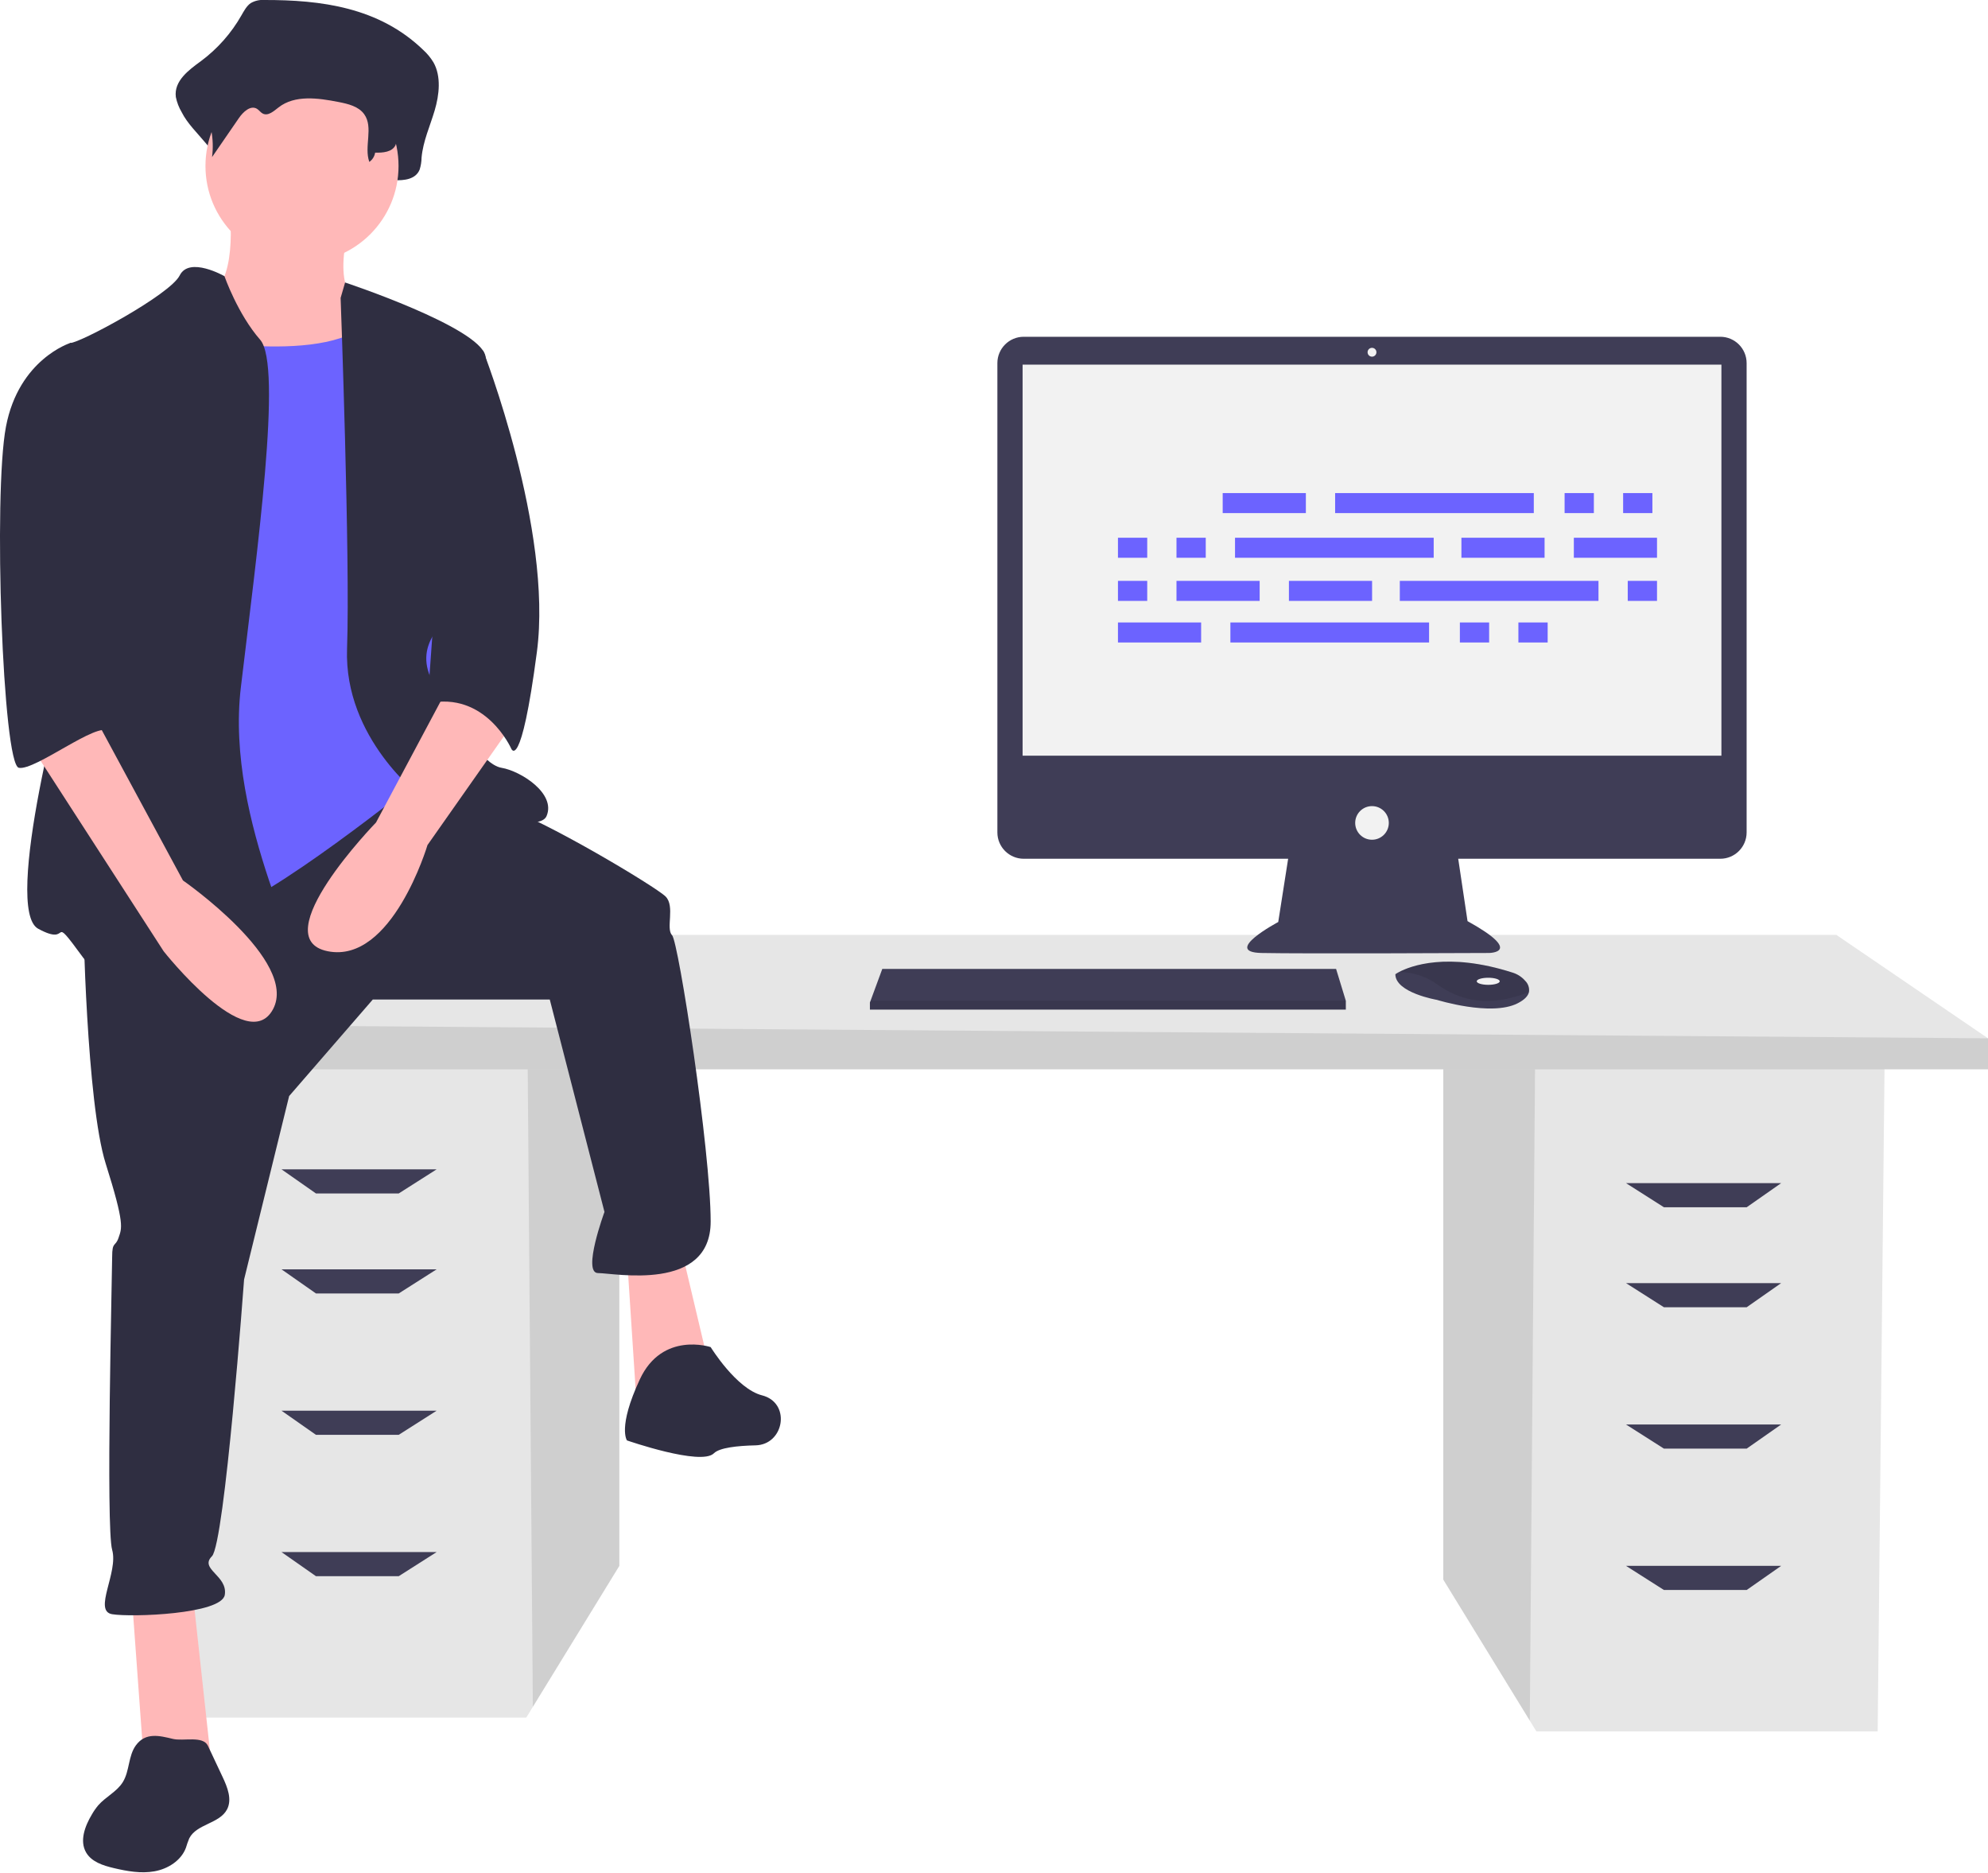
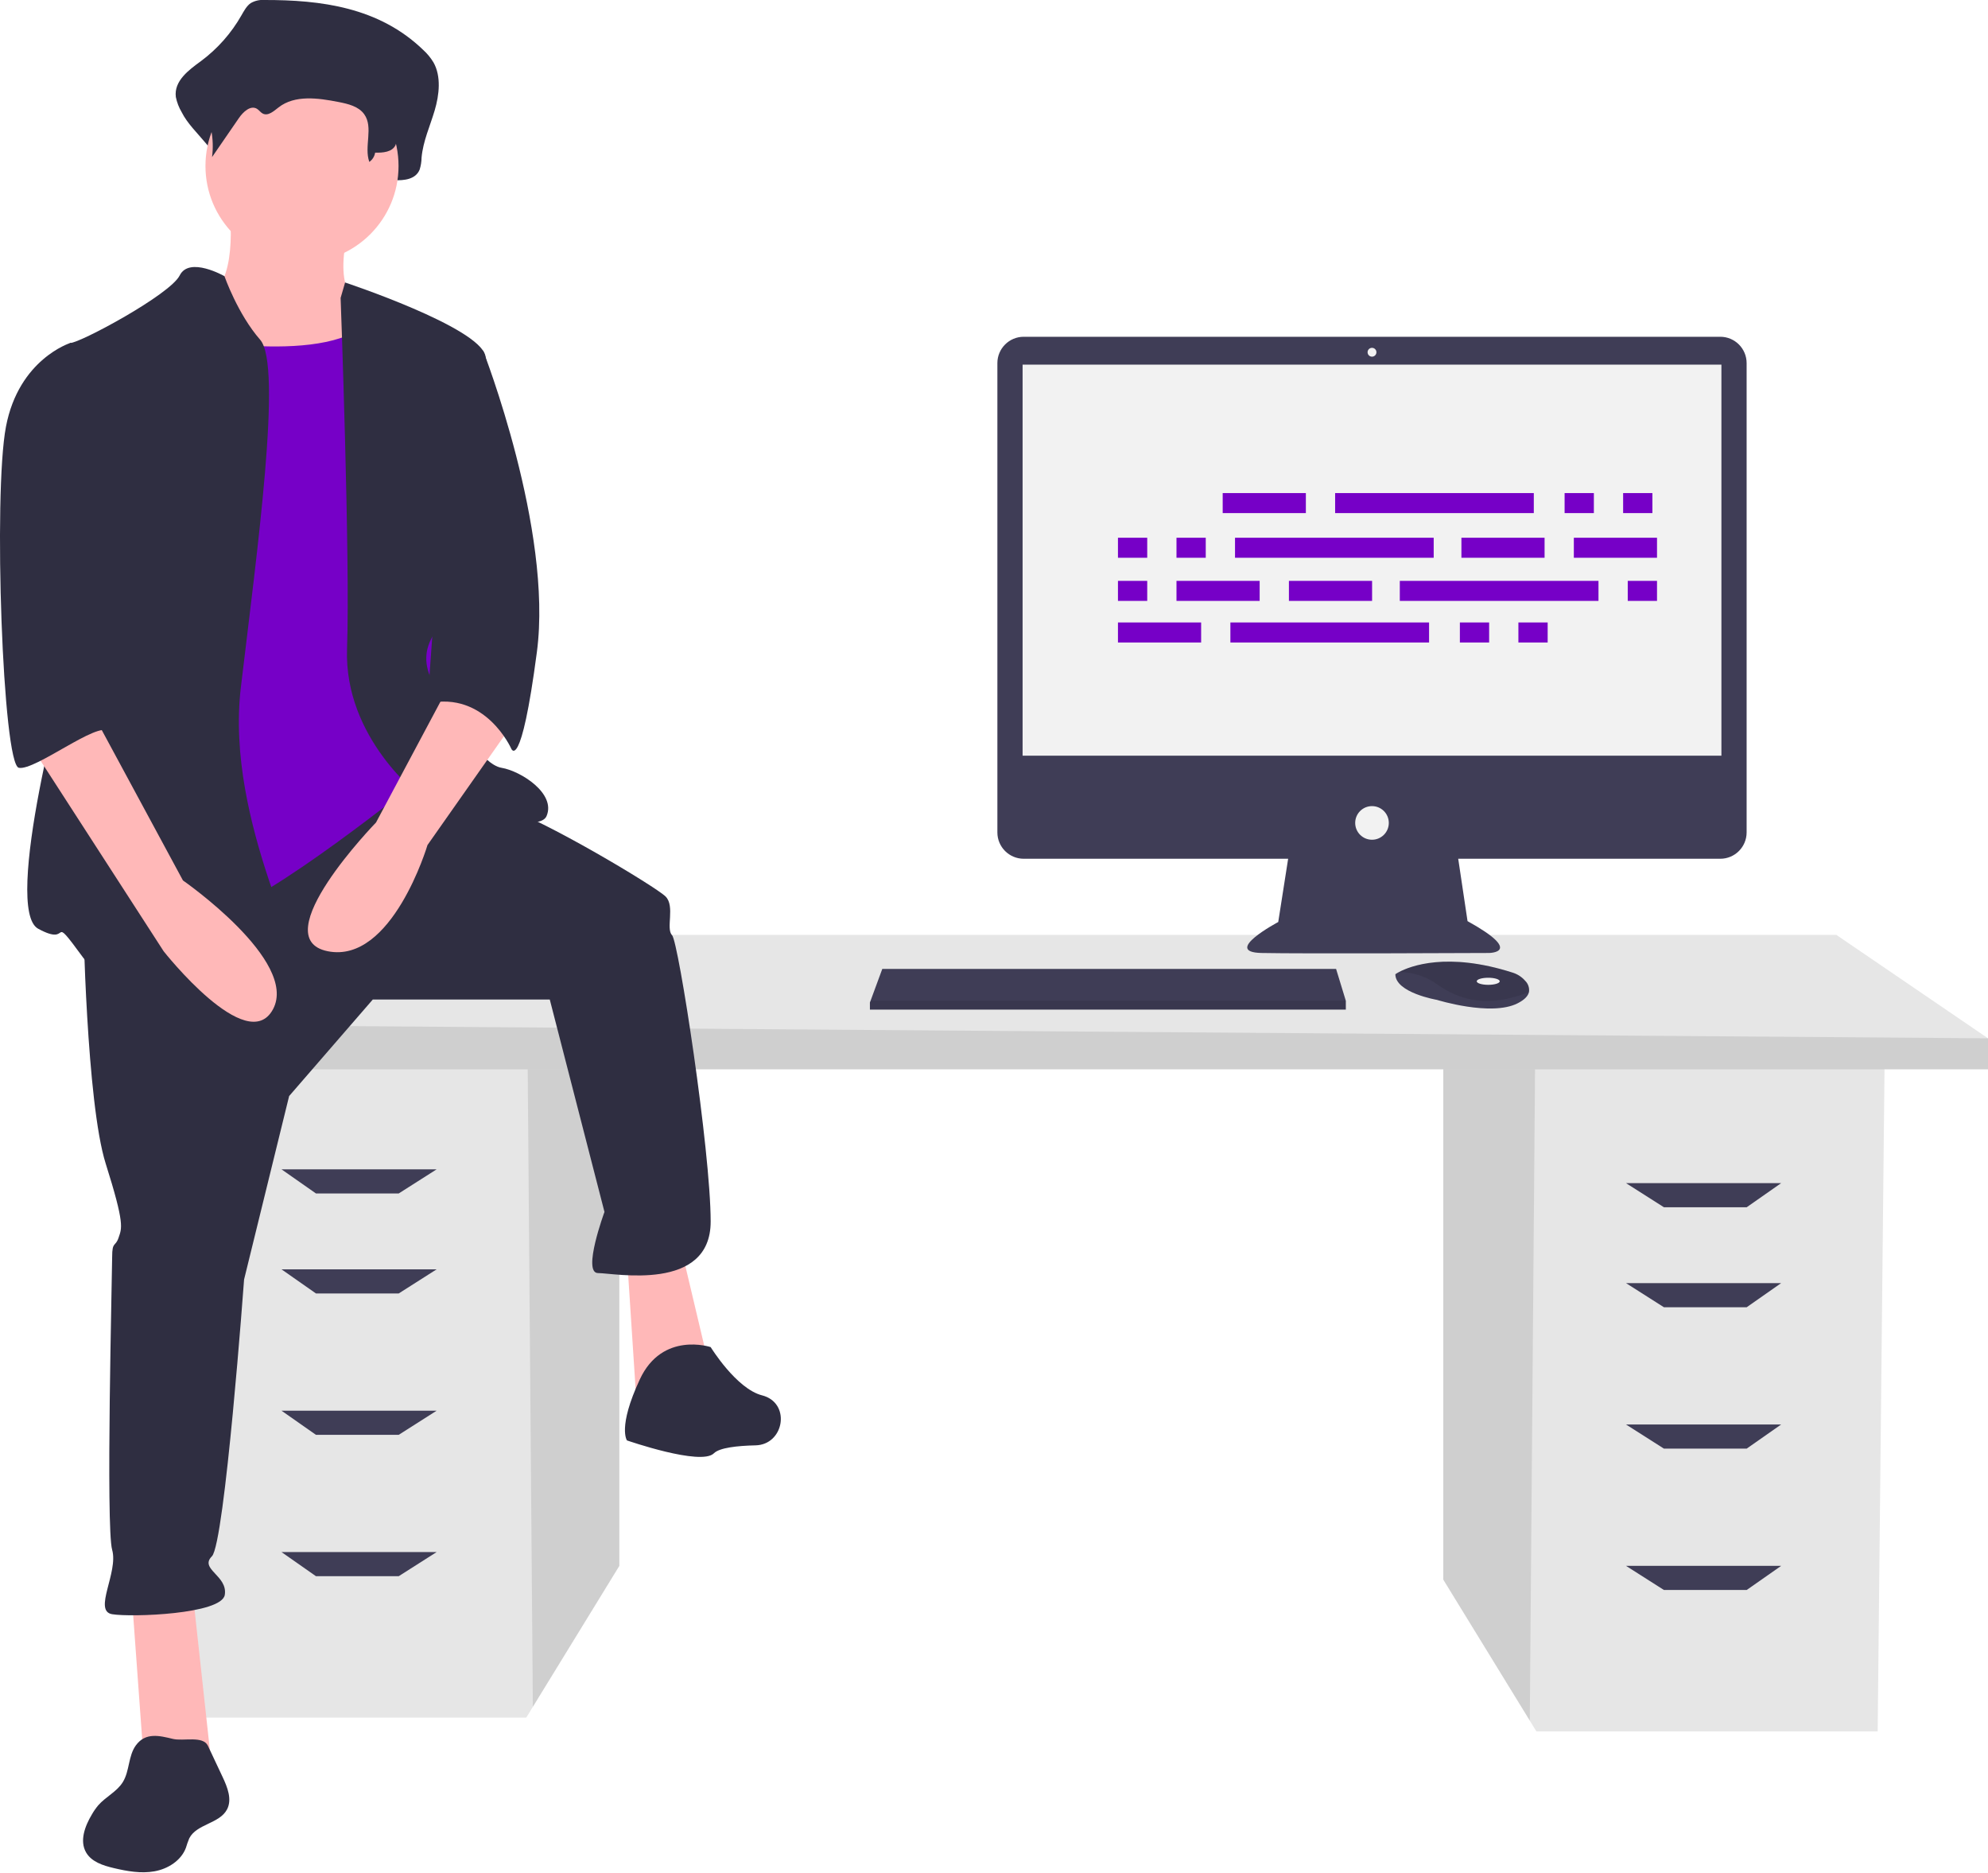
<svg xmlns="http://www.w3.org/2000/svg" id="b52d7e2d-d80f-4111-b6ed-d15502ee1edd" data-name="Layer 1" width="711.188" height="669.683" viewBox="0 0 711.188 669.683">
  <polygon points="516.326 380.018 516.326 565.013 547.27 615.443 549.625 619.279 671.722 619.279 674.189 380.018 516.326 380.018" fill="#e6e6e6" />
  <polygon points="516.326 380.018 516.326 565.013 547.27 615.443 549.169 380.018 516.326 380.018" opacity="0.1" />
  <polygon points="221.566 375.084 221.566 560.08 190.622 610.51 188.267 614.345 66.17 614.345 63.703 375.084 221.566 375.084" fill="#e6e6e6" />
  <polygon points="221.566 375.084 221.566 560.08 190.622 610.51 188.723 375.084 221.566 375.084" opacity="0.1" />
  <polygon points="711.188 371.385 711.188 382.484 47.67 382.484 47.67 366.451 109.335 334.385 656.923 334.385 711.188 371.385" fill="#e6e6e6" />
  <polygon points="711.188 371.385 711.188 382.484 47.67 382.484 47.67 366.451 711.188 371.385" opacity="0.1" />
  <polygon points="142.635 426.883 113.035 426.883 100.702 418.25 156.201 418.25 142.635 426.883" fill="#3f3d56" />
  <polygon points="142.635 462.649 113.035 462.649 100.702 454.016 156.201 454.016 142.635 462.649" fill="#3f3d56" />
  <polygon points="142.635 513.215 113.035 513.215 100.702 504.581 156.201 504.581 142.635 513.215" fill="#3f3d56" />
  <polygon points="142.635 563.78 113.035 563.78 100.702 555.147 156.201 555.147 142.635 563.78" fill="#3f3d56" />
  <polygon points="595.257 431.816 624.857 431.816 637.19 423.183 581.691 423.183 595.257 431.816" fill="#3f3d56" />
  <polygon points="595.257 467.582 624.857 467.582 637.19 458.949 581.691 458.949 595.257 467.582" fill="#3f3d56" />
  <polygon points="595.257 518.148 624.857 518.148 637.19 509.515 581.691 509.515 595.257 518.148" fill="#3f3d56" />
  <polygon points="595.257 568.713 624.857 568.713 637.19 560.08 581.691 560.08 595.257 568.713" fill="#3f3d56" />
  <path d="M859.82,235.615H610.634a9.423,9.423,0,0,0-9.424,9.424V412.897a9.423,9.423,0,0,0,9.424,9.424h94.593l-3.544,22.626s-20.253,10.759-6.013,11.076,81.328,0,81.328,0,12.974,0-7.595-11.392l-3.334-22.31h93.75a9.423,9.423,0,0,0,9.424-9.424V245.039A9.423,9.423,0,0,0,859.82,235.615Z" transform="translate(-244.406 -115.1587)" fill="#3f3d56" />
  <rect x="365.823" y="130.424" width="249.996" height="139.871" fill="#f2f2f2" />
  <circle cx="490.821" cy="125.994" r="1.582" fill="#f2f2f2" />
  <circle cx="490.821" cy="294.346" r="6.013" fill="#f2f2f2" />
  <polygon points="481.452 357.952 481.452 361.117 311.202 361.117 311.202 358.585 311.436 357.952 315.632 346.56 477.971 346.56 481.452 357.952" fill="#3f3d56" />
  <path d="M791.376,470.013c-.31,1.326-1.481,2.725-4.127,4.047-9.493,4.747-28.797-1.266-28.797-1.266s-14.873-2.532-14.873-9.177a11.866,11.866,0,0,1,1.304-.775c3.991-2.112,17.225-7.322,40.691.221a9.786,9.786,0,0,1,4.46,2.923A4.667,4.667,0,0,1,791.376,470.013Z" transform="translate(-244.406 -115.1587)" fill="#3f3d56" />
  <path d="M791.376,470.013c-11.62,4.452-21.977,4.785-32.607-2.598a23.343,23.343,0,0,0-13.886-4.573c3.991-2.112,17.225-7.322,40.691.221a9.786,9.786,0,0,1,4.46,2.923A4.667,4.667,0,0,1,791.376,470.013Z" transform="translate(-244.406 -115.1587)" opacity="0.1" />
  <ellipse cx="532.4" cy="350.99" rx="4.114" ry="1.266" fill="#f2f2f2" />
  <polygon points="481.452 357.952 481.452 361.117 311.202 361.117 311.202 358.585 311.436 357.952 481.452 357.952" opacity="0.1" />
  <path d="M339.068,115.159a8.554,8.554,0,0,0-4.961,1.108c-1.476,1.011-2.406,2.782-3.356,4.429a52.986,52.986,0,0,1-14.434,16.305c-4.289,3.142-9.742,7.06-9.008,12.853a17.372,17.372,0,0,0,2.091,5.426c3.957,7.987,14.754,14.159,13.692,23.273,3.931-6.581-1.327-9.835,2.604-16.416,1.872-3.134,5.124-6.672,7.951-4.704.946.659,1.568,1.841,2.553,2.419,2.351,1.38,4.853-1.258,6.934-3.126,7.177-6.443,17.383-4.755,26.314-2.747,4.216.948,8.847,2.191,11.34,6.221,3.277,5.298-3.113,11.02-4.728,17.01a3.264,3.264,0,0,0,3.503,4.062c2.68-.264,5.854-.481,6.013-1.657,3.372.12,7.503-.262,8.947-3.772a14.762,14.762,0,0,0,.693-4.293c.53-5.897,3.033-11.277,4.691-16.89s2.379-12.191-.419-17.167a19.864,19.864,0,0,0-3.666-4.456C379.94,117.67,359.063,115.136,339.068,115.159Z" transform="translate(-244.406 -115.1587)" fill="#2f2e41" />
  <path d="M326.544,190.064s3.453,28.778-9.209,31.081,11.511,41.441,11.511,41.441l57.557,6.907-13.814-46.045s-9.209-3.453-3.453-26.476S326.544,190.064,326.544,190.064Z" transform="translate(-244.406 -115.1587)" fill="#ffb8b8" />
  <polygon points="47.028 569.318 51.633 632.631 75.806 632.631 68.9 569.318 47.028 569.318" fill="#ffb8b8" />
  <polygon points="224.303 449.6 227.756 502.552 254.233 491.041 243.872 447.298 224.303 449.6" fill="#ffb8b8" />
  <path d="M274.167,442.738s1.151,66.766,8.058,88.637,5.756,23.023,4.605,26.476-2.302,1.151-2.302,6.907-2.302,96.695,0,104.753-6.907,21.872,0,23.023,39.139,0,40.29-6.907-9.209-9.209-4.605-13.814,11.511-98.998,11.511-98.998l16.116-65.615,29.93-34.534H441.082l19.569,75.975s-8.058,21.872-2.302,21.872,40.29,6.907,40.29-18.418S487.127,451.947,484.825,449.645s1.151-10.36-2.302-13.814-43.743-27.627-58.708-32.232S387.857,393.515,387.857,393.515Z" transform="translate(-244.406 -115.1587)" fill="#2f2e41" />
  <path d="M498.639,596.991s-17.267-5.756-25.325,11.511-4.605,21.872-4.605,21.872,26.476,9.209,31.081,4.605c2.003-2.003,8.365-2.699,14.913-2.846,9.973-.224,12.626-14.333,3.207-17.619q-.421-.147-.853-.255C507.848,611.955,498.639,596.991,498.639,596.991Z" transform="translate(-244.406 -115.1587)" fill="#2f2e41" />
  <circle cx="108.038" cy="59.365" r="34.534" fill="#ffb8b8" />
-   <path d="M307.55,235.534s56.406,11.511,70.219-6.907,19.569,51.801,19.569,51.801l6.907,73.673-10.36,40.29s-54.103,43.743-71.37,47.197-43.743,5.756-43.743,5.756,8.058-127.776,8.058-130.078S307.55,235.534,307.55,235.534Z" transform="translate(-244.406 -115.1587)" fill="#6c63ff" />
+   <path d="M307.55,235.534s56.406,11.511,70.219-6.907,19.569,51.801,19.569,51.801l6.907,73.673-10.36,40.29s-54.103,43.743-71.37,47.197-43.743,5.756-43.743,5.756,8.058-127.776,8.058-130.078S307.55,235.534,307.55,235.534Z" transform="translate(-244.406 -115.1587)" fill="#7600c7" />
  <path d="M324.704,213.945s-12.55-7.189-16.003-.282S273.016,237.836,269.562,237.836s6.907,95.544,2.302,107.056S245.389,440.436,258.051,447.343s3.453-6.907,16.116,10.36,74.824,17.267,78.277,10.36-27.627-58.708-21.872-107.056,14.965-115.114,6.907-124.323S324.704,213.945,324.704,213.945Z" transform="translate(-244.406 -115.1587)" fill="#2f2e41" />
  <path d="M366.258,221.72l1.603-5.518s47.895,15.878,50.198,26.238,1.151,82.882-6.907,88.637-19.569,14.965-11.511,28.778,17.267,28.778,24.174,29.93,19.569,9.209,16.116,17.267-44.894-6.907-44.894-6.907-27.627-20.72-26.476-52.952S366.258,221.72,366.258,221.72Z" transform="translate(-244.406 -115.1587)" fill="#2f2e41" />
  <path d="M406.548,357.554l-27.627,51.801s-40.29,41.441-17.267,46.045,35.685-37.987,35.685-37.987l29.93-42.592Z" transform="translate(-244.406 -115.1587)" fill="#ffb8b8" />
  <path d="M340.75,124.195a7.838,7.838,0,0,0-4.039.783,9.413,9.413,0,0,0-2.732,3.131,39.773,39.773,0,0,1-11.75,11.524c-3.491,2.221-7.93,4.99-7.333,9.084a11.359,11.359,0,0,0,1.702,3.835,30.163,30.163,0,0,1,3.665,18.801l9.6-13.954c1.524-2.215,4.171-4.715,6.472-3.324.77.466,1.276,1.301,2.078,1.71,1.914.975,3.95-.889,5.644-2.21,5.842-4.554,14.15-3.361,21.421-1.942,3.432.67,7.202,1.549,9.231,4.397,3.372,4.733-.149,11.572,1.819,17.04a5.023,5.023,0,0,0,2.079-3.317c2.745.085,6.107-.185,7.283-2.666a9.188,9.188,0,0,0,.564-3.034c.432-4.168,2.469-7.971,3.819-11.938s1.937-8.616-.341-12.133a14.681,14.681,0,0,0-2.984-3.149C374.022,125.97,357.027,124.178,340.75,124.195Z" transform="translate(-244.406 -115.1587)" fill="#2f2e41" />
  <path d="M406.548,237.836l10.725,2.847s24.96,63.919,19.204,107.662-9.209,34.534-9.209,34.534-9.209-20.72-29.93-16.116Z" transform="translate(-244.406 -115.1587)" fill="#2f2e41" />
  <path d="M293.029,739.422c-2.776,3.772-2.219,9.165-4.678,13.151-2.131,3.455-6.148,5.267-8.814,8.329a22.326,22.326,0,0,0-2.266,3.26c-2.473,4.143-4.483,9.452-2.048,13.616,1.959,3.35,6.078,4.66,9.855,5.552,4.774,1.128,9.734,2.031,14.564,1.169s9.549-3.819,11.271-8.412a32.5,32.5,0,0,1,1.205-3.401c2.617-5.153,10.827-5.209,13.506-10.33,1.875-3.584.151-7.916-1.571-11.576l-5.261-11.177c-1.746-3.709-8.824-1.576-12.513-2.465C301.465,735.978,296.491,734.701,293.029,739.422Z" transform="translate(-244.406 -115.1587)" fill="#2f2e41" />
  <path d="M254.598,380.577l48.348,74.824s29.93,37.987,39.139,20.72-32.232-46.045-32.232-46.045L278.772,372.519Z" transform="translate(-244.406 -115.1587)" fill="#ffb8b8" />
  <path d="M278.772,240.138,269.562,237.836s-18.418,5.756-23.023,29.93-1.151,120.869,4.605,122.02,28.427-16.837,32.056-13.023-7.882-15.756-4.429-26.116S278.772,240.138,278.772,240.138Z" transform="translate(-244.406 -115.1587)" fill="#2f2e41" />
  <g id="f3c2397c-d780-4cc6-97d8-1503d8277a2c" data-name="Group 13">
-     <rect id="ad41612f-86f7-46b2-a964-3a5da7bcf3cf" data-name="Rectangle 55" x="437.407" y="176.363" width="29.752" height="7.163" fill="#6c63ff" />
-     <rect id="b9a0b375-cc2a-4c59-8850-661af54e4f62" data-name="Rectangle 56" x="559.722" y="176.363" width="10.468" height="7.163" fill="#6c63ff" />
-     <rect id="e174c2ab-9bc5-41ec-b37c-b06fbf8a9878" data-name="Rectangle 57" x="580.659" y="176.363" width="10.468" height="7.163" fill="#6c63ff" />
-     <rect id="ba2479ac-4c7d-43b4-a028-73b1e20e4002" data-name="Rectangle 58" x="477.628" y="176.363" width="71.075" height="7.163" fill="#6c63ff" />
-     <rect id="ac60ef86-00f2-480b-8171-28b6fdfc1958" data-name="Rectangle 59" x="399.941" y="222.644" width="29.752" height="7.163" fill="#6c63ff" />
-     <rect id="b3d8298d-cd65-487a-8b19-4cee946356e7" data-name="Rectangle 60" x="522.256" y="222.644" width="10.468" height="7.163" fill="#6c63ff" />
-     <rect id="ed27f15f-f0c4-4569-8330-a6688f8e356c" data-name="Rectangle 61" x="543.193" y="222.644" width="10.468" height="7.163" fill="#6c63ff" />
-     <rect id="f685c005-adaf-4d60-acda-005b037d82a6" data-name="Rectangle 62" x="440.162" y="222.644" width="71.075" height="7.163" fill="#6c63ff" />
-     <rect id="eca7c7fc-83f8-48ca-a588-6606db47af3f" data-name="Rectangle 63" x="522.807" y="192.341" width="29.752" height="7.163" fill="#6c63ff" />
-     <rect id="a71b5b2f-f8b9-481d-a301-5e3357e5fe42" data-name="Rectangle 64" x="563.028" y="192.341" width="29.752" height="7.163" fill="#6c63ff" />
-     <rect id="abb3a25a-f854-41fc-8391-e6ad9fbe2417" data-name="Rectangle 66" x="399.941" y="192.341" width="10.468" height="7.163" fill="#6c63ff" />
-     <rect id="add2b425-b775-4eb5-9c25-8c4c14f957c9" data-name="Rectangle 67" x="420.878" y="192.341" width="10.468" height="7.163" fill="#6c63ff" />
-     <rect id="b7159612-3b84-4b0b-a885-612eaab04c06" data-name="Rectangle 68" x="441.815" y="192.341" width="71.075" height="7.163" fill="#6c63ff" />
-     <rect id="edfc7301-4de5-47dc-80e2-1ae2da982d6d" data-name="Rectangle 69" x="461.099" y="207.768" width="29.752" height="7.163" fill="#6c63ff" />
-     <rect id="e1009f91-6275-4375-80fa-0d778e331fdc" data-name="Rectangle 70" x="420.878" y="207.768" width="29.752" height="7.163" fill="#6c63ff" />
-     <rect id="a060fb9f-1f1a-4862-9a69-16dd49199e18" data-name="Rectangle 71" x="399.941" y="207.768" width="10.468" height="7.163" fill="#6c63ff" />
-     <rect id="b6754d5f-104f-449c-b9a9-cf9ac82bf5fe" data-name="Rectangle 73" x="582.312" y="207.768" width="10.468" height="7.163" fill="#6c63ff" />
-     <rect id="e6ed1ccd-2cfd-450f-a339-07df3a1ee6bb" data-name="Rectangle 74" x="500.768" y="207.768" width="71.075" height="7.163" fill="#6c63ff" />
+     <rect id="ad41612f-86f7-46b2-a964-3a5da7bcf3cf" data-name="Rectangle 55" x="437.407" y="176.363" width="29.752" height="7.163" fill="#7600c7" />
+     <rect id="b9a0b375-cc2a-4c59-8850-661af54e4f62" data-name="Rectangle 56" x="559.722" y="176.363" width="10.468" height="7.163" fill="#7600c7" />
+     <rect id="e174c2ab-9bc5-41ec-b37c-b06fbf8a9878" data-name="Rectangle 57" x="580.659" y="176.363" width="10.468" height="7.163" fill="#7600c7" />
+     <rect id="ba2479ac-4c7d-43b4-a028-73b1e20e4002" data-name="Rectangle 58" x="477.628" y="176.363" width="71.075" height="7.163" fill="#7600c7" />
+     <rect id="ac60ef86-00f2-480b-8171-28b6fdfc1958" data-name="Rectangle 59" x="399.941" y="222.644" width="29.752" height="7.163" fill="#7600c7" />
+     <rect id="b3d8298d-cd65-487a-8b19-4cee946356e7" data-name="Rectangle 60" x="522.256" y="222.644" width="10.468" height="7.163" fill="#7600c7" />
+     <rect id="ed27f15f-f0c4-4569-8330-a6688f8e356c" data-name="Rectangle 61" x="543.193" y="222.644" width="10.468" height="7.163" fill="#7600c7" />
+     <rect id="f685c005-adaf-4d60-acda-005b037d82a6" data-name="Rectangle 62" x="440.162" y="222.644" width="71.075" height="7.163" fill="#7600c7" />
+     <rect id="eca7c7fc-83f8-48ca-a588-6606db47af3f" data-name="Rectangle 63" x="522.807" y="192.341" width="29.752" height="7.163" fill="#7600c7" />
+     <rect id="a71b5b2f-f8b9-481d-a301-5e3357e5fe42" data-name="Rectangle 64" x="563.028" y="192.341" width="29.752" height="7.163" fill="#7600c7" />
+     <rect id="abb3a25a-f854-41fc-8391-e6ad9fbe2417" data-name="Rectangle 66" x="399.941" y="192.341" width="10.468" height="7.163" fill="#7600c7" />
+     <rect id="add2b425-b775-4eb5-9c25-8c4c14f957c9" data-name="Rectangle 67" x="420.878" y="192.341" width="10.468" height="7.163" fill="#7600c7" />
+     <rect id="b7159612-3b84-4b0b-a885-612eaab04c06" data-name="Rectangle 68" x="441.815" y="192.341" width="71.075" height="7.163" fill="#7600c7" />
+     <rect id="edfc7301-4de5-47dc-80e2-1ae2da982d6d" data-name="Rectangle 69" x="461.099" y="207.768" width="29.752" height="7.163" fill="#7600c7" />
+     <rect id="e1009f91-6275-4375-80fa-0d778e331fdc" data-name="Rectangle 70" x="420.878" y="207.768" width="29.752" height="7.163" fill="#7600c7" />
+     <rect id="a060fb9f-1f1a-4862-9a69-16dd49199e18" data-name="Rectangle 71" x="399.941" y="207.768" width="10.468" height="7.163" fill="#7600c7" />
+     <rect id="b6754d5f-104f-449c-b9a9-cf9ac82bf5fe" data-name="Rectangle 73" x="582.312" y="207.768" width="10.468" height="7.163" fill="#7600c7" />
+     <rect id="e6ed1ccd-2cfd-450f-a339-07df3a1ee6bb" data-name="Rectangle 74" x="500.768" y="207.768" width="71.075" height="7.163" fill="#7600c7" />
  </g>
</svg>
